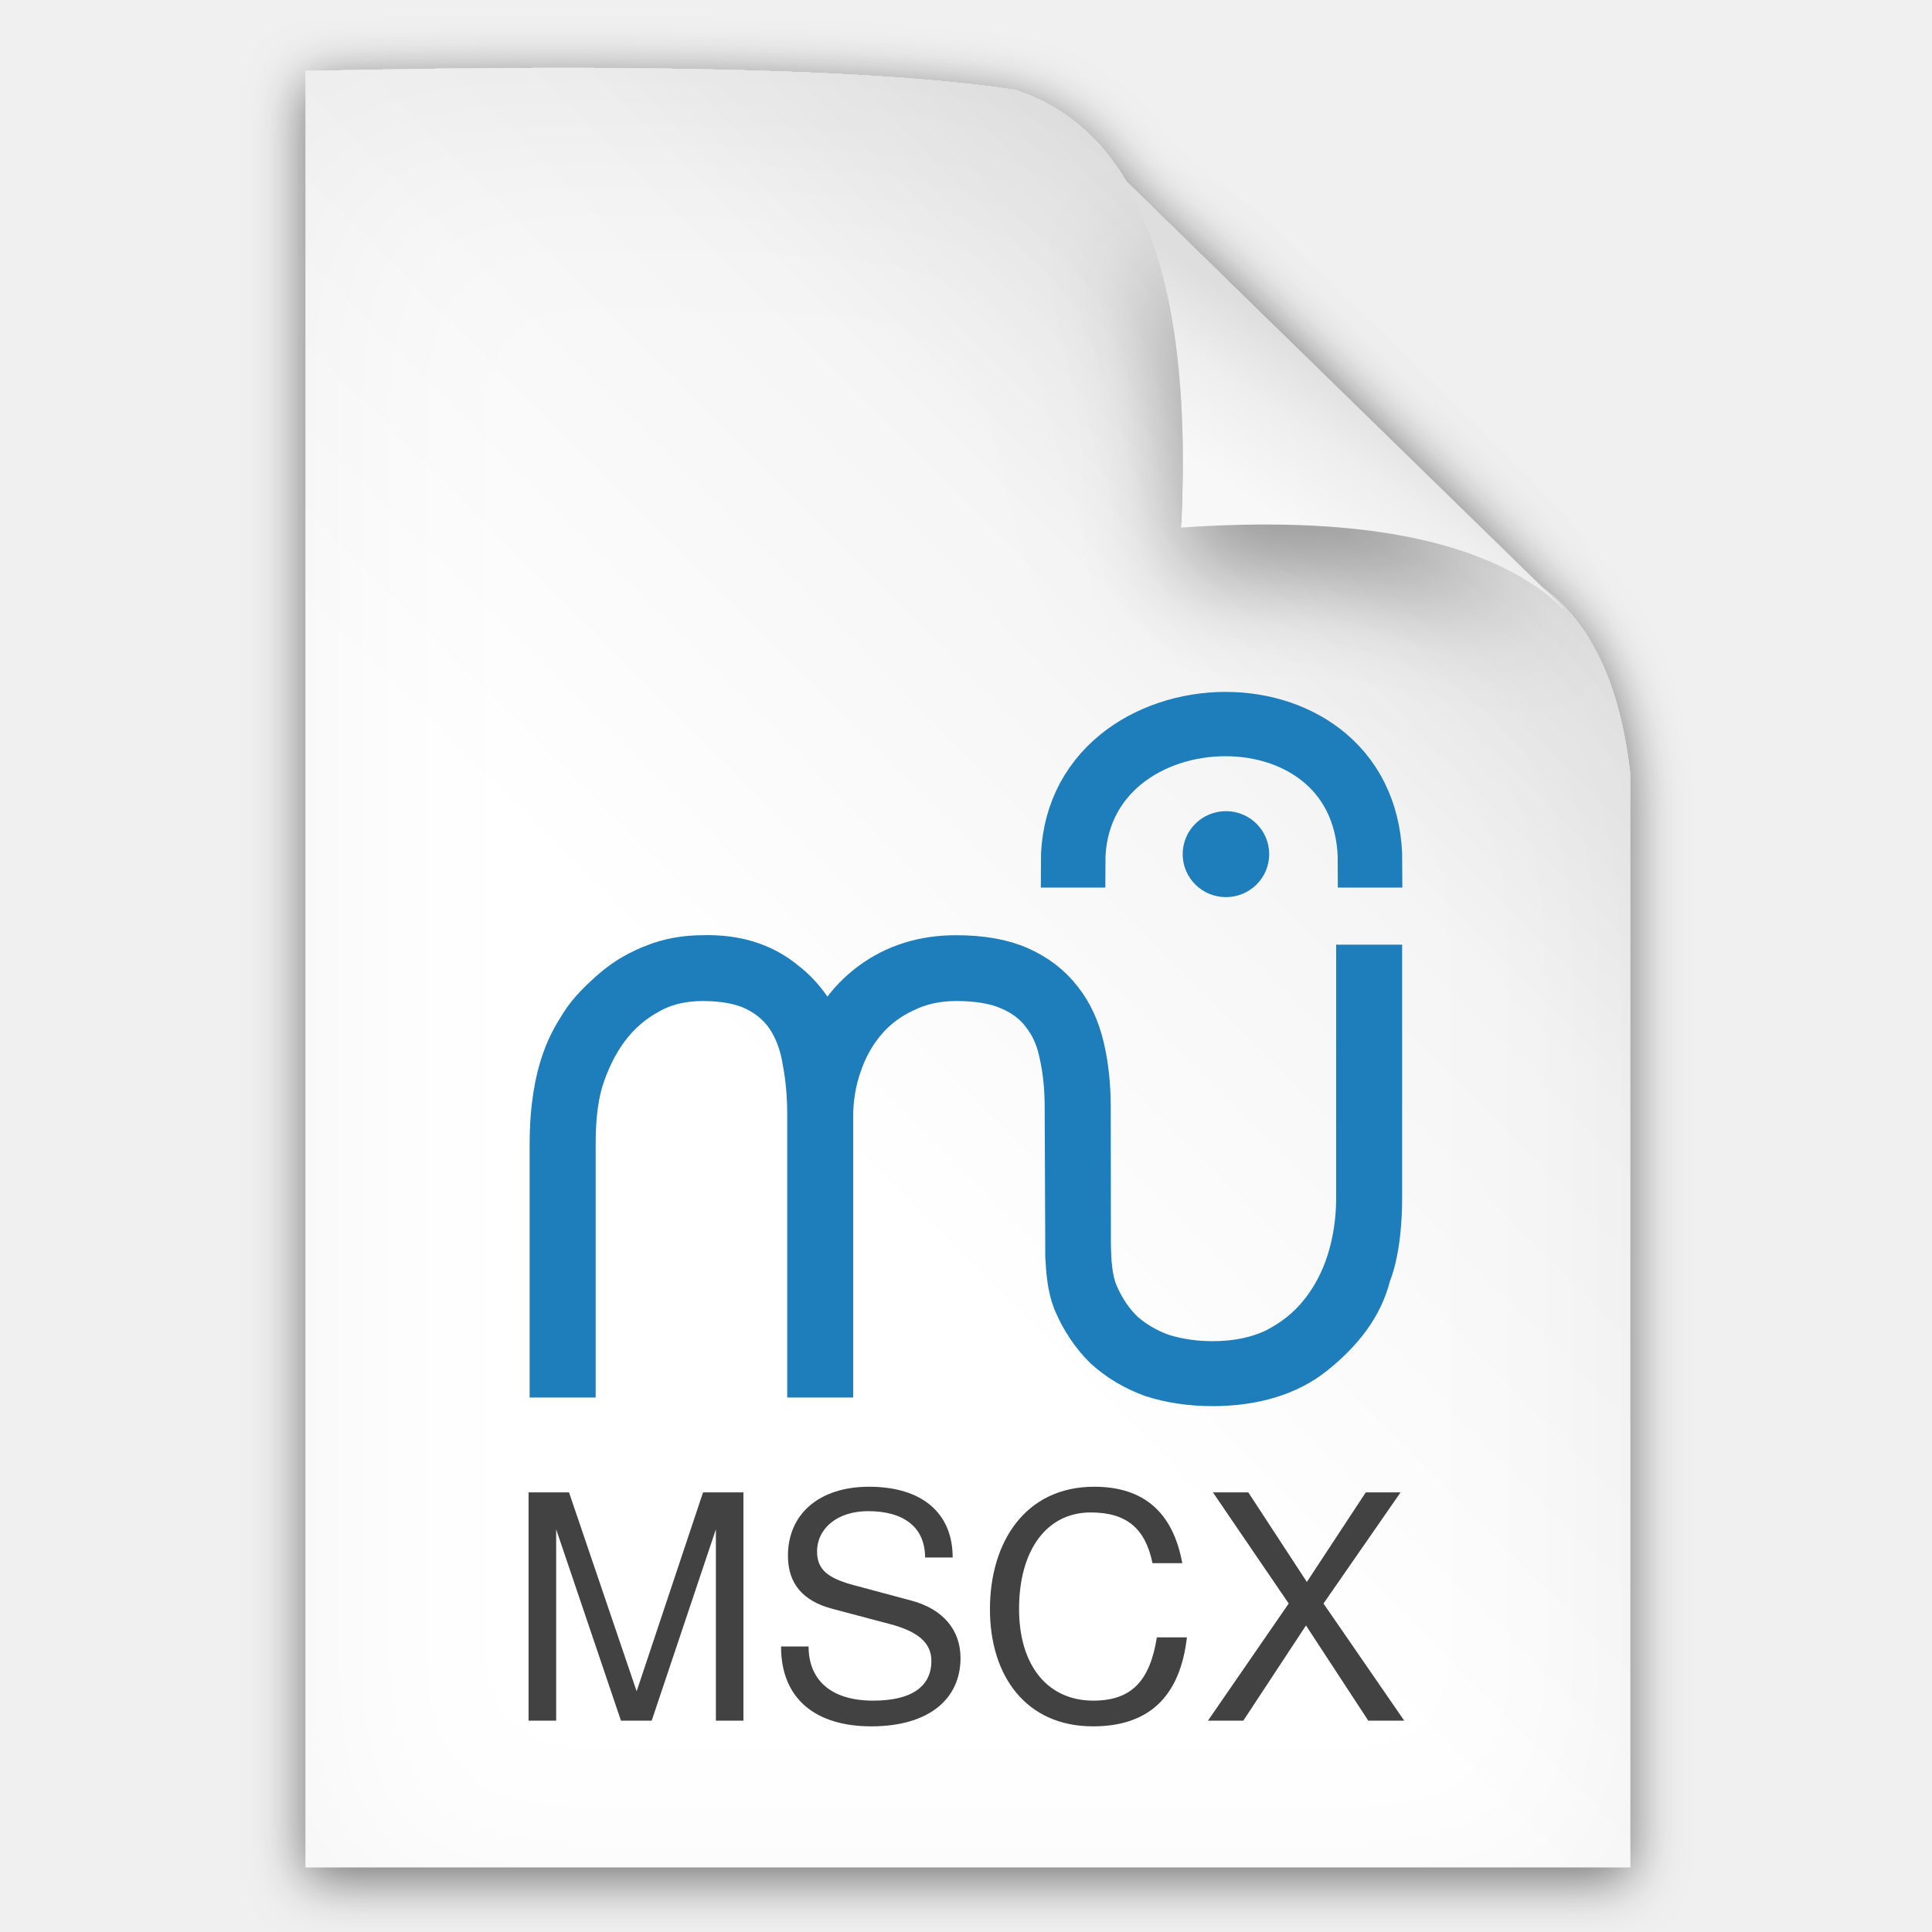
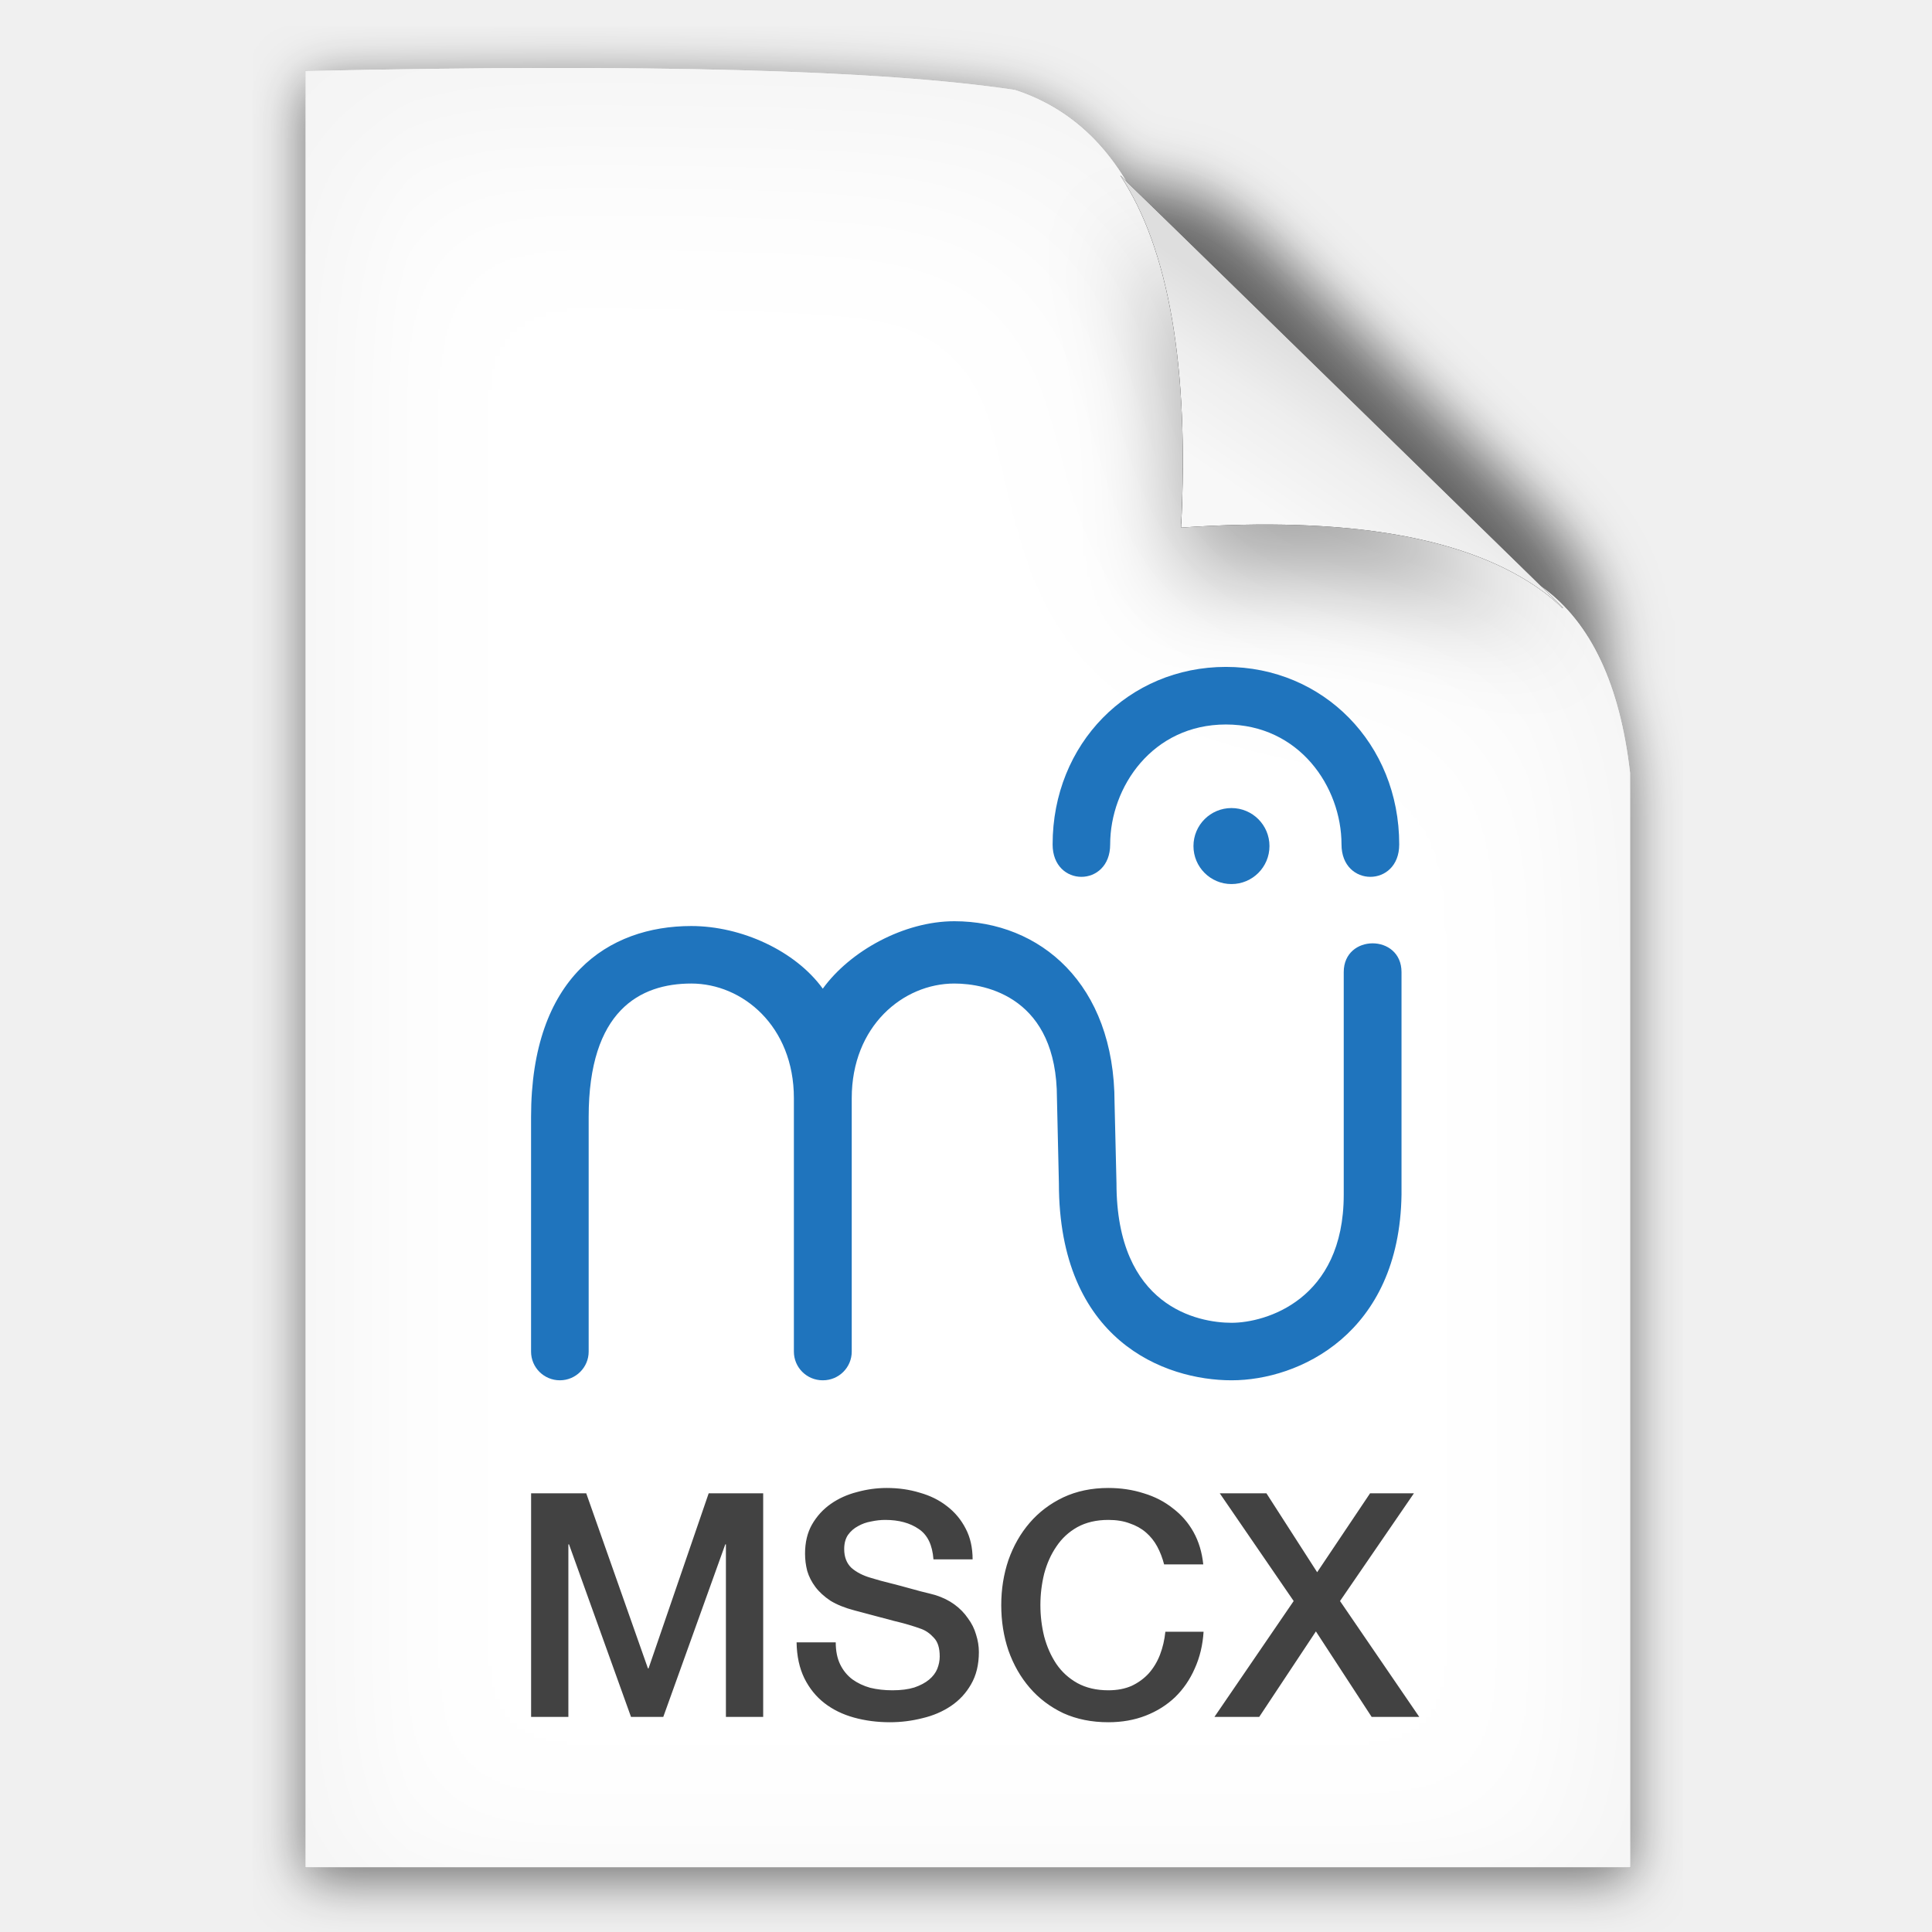
- <svg xmlns="http://www.w3.org/2000/svg" xmlns:xlink="http://www.w3.org/1999/xlink" width="512px" height="512px" viewBox="0 0 512 512" version="1.1">
+ <svg xmlns="http://www.w3.org/2000/svg" width="512" height="512" viewBox="0 0 512 512" fill="none">
+   <g filter="url(#filter0_d)">
+     <path d="M81 494.818V18.818C171 16.818 233.667 18.485 269 23.818C301.667 34.485 316.333 72.818 313 138.818C357.424 135.727 389.424 141.393 409 155.818C421.667 165.152 429.333 181.485 432 204.818V494.818H81Z" fill="url(#paint0_linear)" />
+     <g filter="url(#filter1_i)">
+       <path d="M81 494.818V18.818C171 16.818 233.667 18.485 269 23.818C301.667 34.485 316.333 72.818 313 138.818C357.424 135.727 389.424 141.393 409 155.818C421.667 165.152 429.333 181.485 432 204.818V494.818H81Z" fill="white" />
+     </g>
+     <g filter="url(#filter2_d)">
+       <path d="M296.869 46.463L414.2 161C414.141 161.049 414.082 161.097 414.022 161.146C412.446 159.567 410.772 158.124 409 156.818C389.424 142.393 357.424 136.727 313 139.818C315.156 97.12 309.779 66.002 296.869 46.463L296.869 46.463Z" fill="black" />
+     </g>
+     <path d="M296.869 46.463L414.2 161C414.141 161.049 414.082 161.097 414.022 161.146C412.446 159.567 410.772 158.124 409 156.818C389.424 142.393 357.424 136.727 313 139.818C315.156 97.12 309.779 66.002 296.869 46.463L296.869 46.463Z" fill="url(#paint1_linear)" />
+   </g>
+   <path d="M140.749 395.738H155.357L171.708 442.135H171.874L187.81 395.738H202.252V455H192.375V409.267H192.209L175.775 455H167.226L150.792 409.267H150.626V455H140.749V395.738ZM221.48 435.246C221.48 437.515 221.868 439.451 222.642 441.056C223.417 442.661 224.496 443.989 225.879 445.04C227.263 446.036 228.84 446.783 230.61 447.281C232.436 447.724 234.401 447.945 236.503 447.945C238.772 447.945 240.709 447.696 242.313 447.198C243.918 446.645 245.218 445.953 246.214 445.123C247.21 444.293 247.93 443.352 248.372 442.301C248.815 441.194 249.036 440.088 249.036 438.981C249.036 436.712 248.511 435.052 247.459 434.001C246.463 432.894 245.357 432.12 244.139 431.677C242.037 430.902 239.574 430.183 236.752 429.519C233.986 428.8 230.555 427.887 226.46 426.78C223.915 426.116 221.785 425.258 220.069 424.207C218.409 423.1 217.081 421.883 216.085 420.555C215.089 419.227 214.37 417.816 213.927 416.322C213.54 414.828 213.346 413.306 213.346 411.757C213.346 408.769 213.955 406.196 215.172 404.038C216.445 401.825 218.105 399.999 220.152 398.56C222.2 397.121 224.524 396.07 227.124 395.406C229.725 394.687 232.353 394.327 235.009 394.327C238.108 394.327 241.013 394.742 243.724 395.572C246.491 396.347 248.898 397.536 250.945 399.141C253.048 400.746 254.708 402.738 255.925 405.117C257.143 407.441 257.751 410.152 257.751 413.251H247.376C247.1 409.433 245.799 406.749 243.475 405.2C241.151 403.595 238.191 402.793 234.594 402.793C233.377 402.793 232.132 402.931 230.859 403.208C229.587 403.429 228.425 403.844 227.373 404.453C226.322 405.006 225.437 405.781 224.717 406.777C224.053 407.773 223.721 409.018 223.721 410.512C223.721 412.615 224.358 414.275 225.63 415.492C226.958 416.654 228.674 417.539 230.776 418.148C230.998 418.203 231.855 418.452 233.349 418.895C234.899 419.282 236.614 419.725 238.495 420.223C240.377 420.721 242.203 421.219 243.973 421.717C245.799 422.16 247.1 422.492 247.874 422.713C249.811 423.322 251.499 424.152 252.937 425.203C254.376 426.254 255.566 427.472 256.506 428.855C257.502 430.183 258.222 431.622 258.664 433.171C259.162 434.72 259.411 436.27 259.411 437.819C259.411 441.139 258.72 443.989 257.336 446.368C256.008 448.692 254.238 450.601 252.024 452.095C249.811 453.589 247.293 454.668 244.471 455.332C241.649 456.051 238.772 456.411 235.839 456.411C232.464 456.411 229.282 455.996 226.294 455.166C223.306 454.336 220.706 453.063 218.492 451.348C216.279 449.633 214.508 447.447 213.18 444.791C211.852 442.08 211.161 438.898 211.105 435.246H221.48ZM308.501 414.579C308.058 412.864 307.449 411.287 306.675 409.848C305.9 408.409 304.904 407.164 303.687 406.113C302.469 405.062 301.031 404.259 299.371 403.706C297.766 403.097 295.885 402.793 293.727 402.793C290.573 402.793 287.834 403.429 285.51 404.702C283.241 405.975 281.387 407.69 279.949 409.848C278.51 411.951 277.431 414.358 276.712 417.069C276.048 419.78 275.716 422.547 275.716 425.369C275.716 428.191 276.048 430.958 276.712 433.669C277.431 436.38 278.51 438.815 279.949 440.973C281.387 443.076 283.241 444.763 285.51 446.036C287.834 447.309 290.573 447.945 293.727 447.945C296.051 447.945 298.098 447.558 299.869 446.783C301.639 445.953 303.161 444.846 304.434 443.463C305.706 442.024 306.702 440.364 307.422 438.483C308.141 436.602 308.611 434.582 308.833 432.424H318.959C318.737 435.965 317.963 439.202 316.635 442.135C315.362 445.068 313.619 447.613 311.406 449.771C309.192 451.874 306.592 453.506 303.604 454.668C300.616 455.83 297.323 456.411 293.727 456.411C289.3 456.411 285.316 455.609 281.775 454.004C278.289 452.344 275.328 450.103 272.894 447.281C270.459 444.459 268.578 441.167 267.25 437.404C265.977 433.641 265.341 429.63 265.341 425.369C265.341 421.164 265.977 417.18 267.25 413.417C268.578 409.654 270.459 406.362 272.894 403.54C275.328 400.718 278.289 398.477 281.775 396.817C285.316 395.157 289.3 394.327 293.727 394.327C297.047 394.327 300.173 394.797 303.106 395.738C306.038 396.623 308.611 397.951 310.825 399.722C313.093 401.437 314.919 403.54 316.303 406.03C317.686 408.52 318.544 411.37 318.876 414.579H308.501ZM323.248 395.738H335.615L349.061 416.654L363.088 395.738H374.708L355.12 424.29L376.119 455H363.503L348.729 432.341L333.706 455H321.837L342.836 424.29L323.248 395.738Z" fill="#424242" />
+   <path d="M218.046 262.009C210.797 251.986 196.509 245.406 183.195 245.406C161.195 245.406 140.737 258.921 140.737 296.008V358.186C140.737 362.4 144.155 365.793 148.369 365.793C152.586 365.793 156.004 362.375 156.004 358.186V296.008C155.997 267.822 169.598 260.647 183.195 260.647C196.791 260.647 210.388 271.949 210.388 291.024V358.186C210.388 362.4 213.806 365.793 218.02 365.793H218.053H218.086C222.3 365.793 225.719 362.4 225.719 358.186V291.024C225.719 271.949 239.315 260.647 252.912 260.647C261.544 260.647 280.102 264.481 280.102 291.024L280.618 313.581C280.618 355.262 308.595 365.793 326.398 365.793C344.201 365.793 370.87 353.496 371.414 316.618V257.607C371.414 247.455 356.103 247.455 356.103 257.607V316.618C356.103 344.595 335.299 350.554 326.398 350.554C317.496 350.554 295.878 346.36 295.878 313.581L295.369 292.258C295.369 260.644 275.532 244.134 252.912 244.134C239.597 244.134 225.294 251.986 218.046 262.009Z" fill="#1F74BD" />
+   <path d="M294.206 223.788C294.206 208.528 305.445 191.997 324.879 191.997C344.312 191.997 355.513 208.528 355.513 223.788C355.513 235.233 370.808 235.233 370.808 223.788C370.808 197.083 350.67 176.737 324.879 176.737C299.087 176.737 278.954 197.083 278.954 223.788C278.957 235.233 294.206 235.233 294.206 223.788Z" fill="#1F74BD" />
+   <path d="M336.423 224.214C336.423 218.649 331.916 214.142 326.351 214.142C320.787 214.142 316.28 218.649 316.28 224.214C316.28 229.779 320.787 234.285 326.351 234.285C331.916 234.285 336.423 229.779 336.423 224.214Z" fill="#1F74BD" />
  <defs>
-     <filter x="-9.5%" y="-7.0%" width="121.1%" height="114.0%" filterUnits="objectBoundingBox" id="filter-1">
-       <feOffset dx="0" dy="3" in="SourceAlpha" result="shadowOffsetOuter1" />
-       <feGaussianBlur stdDeviation="7" in="shadowOffsetOuter1" result="shadowBlurOuter1" />
-       <feColorMatrix values="0 0 0 0 0   0 0 0 0 0   0 0 0 0 0  0 0 0 0.547 0" type="matrix" in="shadowBlurOuter1" result="shadowMatrixOuter1" />
-       <feMerge>
-         <feMergeNode in="shadowMatrixOuter1" />
-         <feMergeNode in="SourceGraphic" />
-       </feMerge>
+     <filter id="filter0_d" x="67" y="7" width="379" height="504.818" filterUnits="userSpaceOnUse" color-interpolation-filters="sRGB">
+       <feFlood flood-opacity="0" result="BackgroundImageFix" />
+       <feColorMatrix in="SourceAlpha" type="matrix" values="0 0 0 0 0 0 0 0 0 0 0 0 0 0 0 0 0 0 127 0" />
+       <feOffset dy="3" />
+       <feGaussianBlur stdDeviation="7" />
+       <feColorMatrix type="matrix" values="0 0 0 0 0 0 0 0 0 0 0 0 0 0 0 0 0 0 0.547 0" />
+       <feBlend mode="normal" in2="BackgroundImageFix" result="effect1_dropShadow" />
+       <feBlend mode="normal" in="SourceGraphic" in2="effect1_dropShadow" result="shape" />
    </filter>
-     <linearGradient x1="100%" y1="-22.093%" x2="38.978%" y2="60.253%" id="linearGradient-2">
-       <stop stop-color="#BBBBBB" offset="0%" />
-       <stop stop-color="#D9D9D9" offset="29.298%" />
-       <stop stop-color="#F5F5F5" offset="63.716%" />
-       <stop stop-color="#FFFFFF" offset="100%" />
+     <filter id="filter1_i" x="81" y="18" width="351" height="492.818" filterUnits="userSpaceOnUse" color-interpolation-filters="sRGB">
+       <feFlood flood-opacity="0" result="BackgroundImageFix" />
+       <feBlend mode="normal" in="SourceGraphic" in2="BackgroundImageFix" result="shape" />
+       <feColorMatrix in="SourceAlpha" type="matrix" values="0 0 0 0 0 0 0 0 0 0 0 0 0 0 0 0 0 0 127 0" result="hardAlpha" />
+       <feOffset dy="16" />
+       <feGaussianBlur stdDeviation="29" />
+       <feComposite in2="hardAlpha" operator="arithmetic" k2="-1" k3="1" />
+       <feColorMatrix type="matrix" values="0 0 0 0 0 0 0 0 0 0 0 0 0 0 0 0 0 0 0.046 0" />
+       <feBlend mode="normal" in2="shape" result="effect1_innerShadow" />
+     </filter>
+     <filter id="filter2_d" x="272.869" y="35.463" width="165.331" height="162.684" filterUnits="userSpaceOnUse" color-interpolation-filters="sRGB">
+       <feFlood flood-opacity="0" result="BackgroundImageFix" />
+       <feColorMatrix in="SourceAlpha" type="matrix" values="0 0 0 0 0 0 0 0 0 0 0 0 0 0 0 0 0 0 127 0" />
+       <feOffset dy="13" />
+       <feGaussianBlur stdDeviation="12" />
+       <feColorMatrix type="matrix" values="0 0 0 0 0 0 0 0 0 0 0 0 0 0 0 0 0 0 0.337 0" />
+       <feBlend mode="normal" in2="BackgroundImageFix" result="effect1_dropShadow" />
+       <feBlend mode="normal" in="SourceGraphic" in2="effect1_dropShadow" result="shape" />
+     </filter>
+     <linearGradient id="paint0_linear" x1="432" y1="-87.344" x2="127.878" y2="214.761" gradientUnits="userSpaceOnUse">
+       <stop stop-color="#BBBBBB" />
+       <stop offset="0.293" stop-color="#D9D9D9" />
+       <stop offset="0.637" stop-color="#F5F5F5" />
+       <stop offset="1" stop-color="white" />
    </linearGradient>
-     <path d="M2.84217094e-14,476.818 L2.84217094e-14,0.818 C90,-1.182 152.667,0.485 188,5.818 C220.667,16.485 235.333,54.818 232,120.818 C276.424,117.727 308.424,123.393 328,137.818 C340.667,147.152 348.333,163.485 351,186.818 L351,476.818 L2.84217094e-14,476.818 Z" id="path-3" />
-     <filter x="-10.5%" y="-7.8%" width="121.1%" height="115.5%" filterUnits="objectBoundingBox" id="filter-4">
-       <feGaussianBlur stdDeviation="29" in="SourceAlpha" result="shadowBlurInner1" />
-       <feOffset dx="0" dy="16" in="shadowBlurInner1" result="shadowOffsetInner1" />
-       <feComposite in="shadowOffsetInner1" in2="SourceAlpha" operator="arithmetic" k2="-1" k3="1" result="shadowInnerInner1" />
-       <feColorMatrix values="0 0 0 0 0   0 0 0 0 0   0 0 0 0 0  0 0 0 0.046 0" type="matrix" in="shadowInnerInner1" />
-     </filter>
-     <linearGradient x1="39.287%" y1="37.258%" x2="18.369%" y2="67.307%" id="linearGradient-5">
-       <stop stop-color="#DEDEDE" offset="0%" />
-       <stop stop-color="#EEEEEE" offset="44.553%" />
-       <stop stop-color="#F8F8F8" offset="100%" />
+     <linearGradient id="paint1_linear" x1="342.965" y1="89.191" x2="319.17" y2="124.162" gradientUnits="userSpaceOnUse">
+       <stop stop-color="#DEDEDE" />
+       <stop offset="0.446" stop-color="#EEEEEE" />
+       <stop offset="1" stop-color="#F8F8F8" />
    </linearGradient>
-     <path d="M0.869,0.463 L118.2,115 C118.141,115.049 118.082,115.097 118.022,115.146 C116.446,113.567 114.772,112.124 113,110.818 C93.424,96.393 61.424,90.727 17,93.818 C19.156,51.12 13.779,20.002 0.869,0.463 Z" id="path-6" />
-     <filter x="-36.2%" y="-25.7%" width="172.4%" height="174.0%" filterUnits="objectBoundingBox" id="filter-7">
-       <feOffset dx="0" dy="13" in="SourceAlpha" result="shadowOffsetOuter1" />
-       <feGaussianBlur stdDeviation="12" in="shadowOffsetOuter1" result="shadowBlurOuter1" />
-       <feColorMatrix values="0 0 0 0 0   0 0 0 0 0   0 0 0 0 0  0 0 0 0.337 0" type="matrix" in="shadowBlurOuter1" />
-     </filter>
  </defs>
-   <g id="mscx-icon" stroke="none" stroke-width="1" fill="none" fill-rule="evenodd">
-     <g id="Group-9" filter="url(#filter-1)" transform="translate(81, 18)">
-       <g id="Group-8-Copy-2">
-         <g id="Path-3">
-           <use fill="url(#linearGradient-2)" fill-rule="evenodd" xlink:href="#path-3" />
-           <use fill="black" fill-opacity="1" filter="url(#filter-4)" xlink:href="#path-3" />
-         </g>
-       </g>
-       <g id="Group-8-Copy" transform="translate(215, 28)">
-         <g id="Combined-Shape">
-           <use fill="black" fill-opacity="1" filter="url(#filter-7)" xlink:href="#path-6" />
-           <use fill="url(#linearGradient-5)" fill-rule="evenodd" xlink:href="#path-6" />
-         </g>
-       </g>
-     </g>
-     <path d="M287.759,329.284 C287.815,334.578 288.141,339.283 289.755,343.159 C291.58,347.454 294.042,351.054 297.113,353.959 C300.349,356.741 304.001,358.814 308.067,360.177 C312.286,361.446 316.712,362.059 321.345,362.059 C327.819,362.059 333.49,360.887 338.414,358.541 C343.324,356.032 347.404,352.8 350.627,348.777 C353.988,344.632 356.519,339.845 358.22,334.431 C359.894,329.045 360.737,323.372 360.737,317.413 L360.737,256.989 L364.942,256.989 L364.942,317.413 C364.942,331.373 361.999,337.504 361.999,337.504 C360.034,345.822 354.465,352.507 347.742,357.894 C341.131,363.308 332.024,366 321.345,366 C315.73,366 310.529,365.236 305.757,363.723 C301.138,362.059 297.057,359.646 293.544,356.468 C290.183,353.127 287.514,349.104 285.536,344.4 C284.194,340.854 283.862,337.036 283.641,332.795 C283.627,331.2 283.627,329.304 283.627,327.654 L283.633,327.653 L283.489,293.535 C283.489,288.271 283.005,283.498 282.036,279.189 C281.193,274.921 279.574,271.239 277.182,268.191 C274.941,265.157 271.843,262.805 267.915,261.134 C264.125,259.464 259.27,258.646 253.378,258.646 C248.177,258.646 243.474,259.682 239.27,261.755 C235.065,263.691 231.469,266.398 228.509,269.862 C225.577,273.312 223.322,277.334 221.787,281.903 C220.238,286.321 219.463,291.026 219.463,296.031 L219.463,363.723 L215.258,363.723 L215.258,295.199 C215.258,290.207 214.83,285.489 213.986,281.071 C213.294,276.639 211.883,272.766 209.781,269.425 C207.679,266.118 204.719,263.487 200.929,261.55 C197.139,259.621 192.215,258.646 186.185,258.646 C180.846,258.646 175.791,259.779 171.448,262.26 C167.077,264.613 163.236,267.942 160.152,272.094 C157.192,276.117 154.896,280.822 153.208,286.222 C151.659,291.622 151.219,297.326 151.219,303.299 L151.219,363.723 L147,363.723 L147,303.299 C147,283.232 152.725,275.558 154.828,272.094 C156.93,268.63 160.41,265.366 163.481,262.734 C166.579,260.102 170.193,258.103 173.845,256.726 C177.634,255.198 181.966,254.479 186.185,254.479 C194.622,254.207 201.634,256.355 207.25,260.93 C213.017,265.362 216.794,271.512 219.034,279.407 C221.15,271.934 225.3,265.914 231.469,261.339 C237.652,256.771 244.941,254.479 253.378,254.479 C259.989,254.479 265.452,255.455 269.81,257.391 C274.167,259.341 277.666,262.034 280.335,265.484 C283.005,268.825 284.9,272.903 286.034,277.757 C287.154,282.462 287.721,287.712 287.721,293.535 L287.759,329.284 Z M320.059,226.354 C320.059,223.729 322.231,221.602 324.886,221.602 C327.556,221.602 329.713,223.729 329.713,226.354 C329.713,228.986 327.556,231.113 324.886,231.113 C322.231,231.113 320.059,228.986 320.059,226.354 Z M295.843,199.772 C303.483,193.562 314.019,190 324.751,190 C335.368,190 345.192,193.366 352.415,199.479 C360.648,206.447 365,216.512 365,228.584 L361.178,228.584 C361.178,217.644 357.287,208.569 349.925,202.338 C343.395,196.812 334.455,193.768 324.751,193.768 C305.637,193.768 286.287,205.727 286.287,228.584 L282.465,228.584 C282.465,216.85 287.091,206.887 295.843,199.772 Z" id="Logo" stroke="#1E7DBB" stroke-width="13.277" fill="#1E7DBB" />
-     <text id="MSCX" font-family="HelveticaNeue-Medium, Helvetica Neue" font-size="83" font-weight="400" fill="#424242">
-       <tspan x="133.859" y="456">MSCX</tspan>
-     </text>
-   </g>
</svg>
